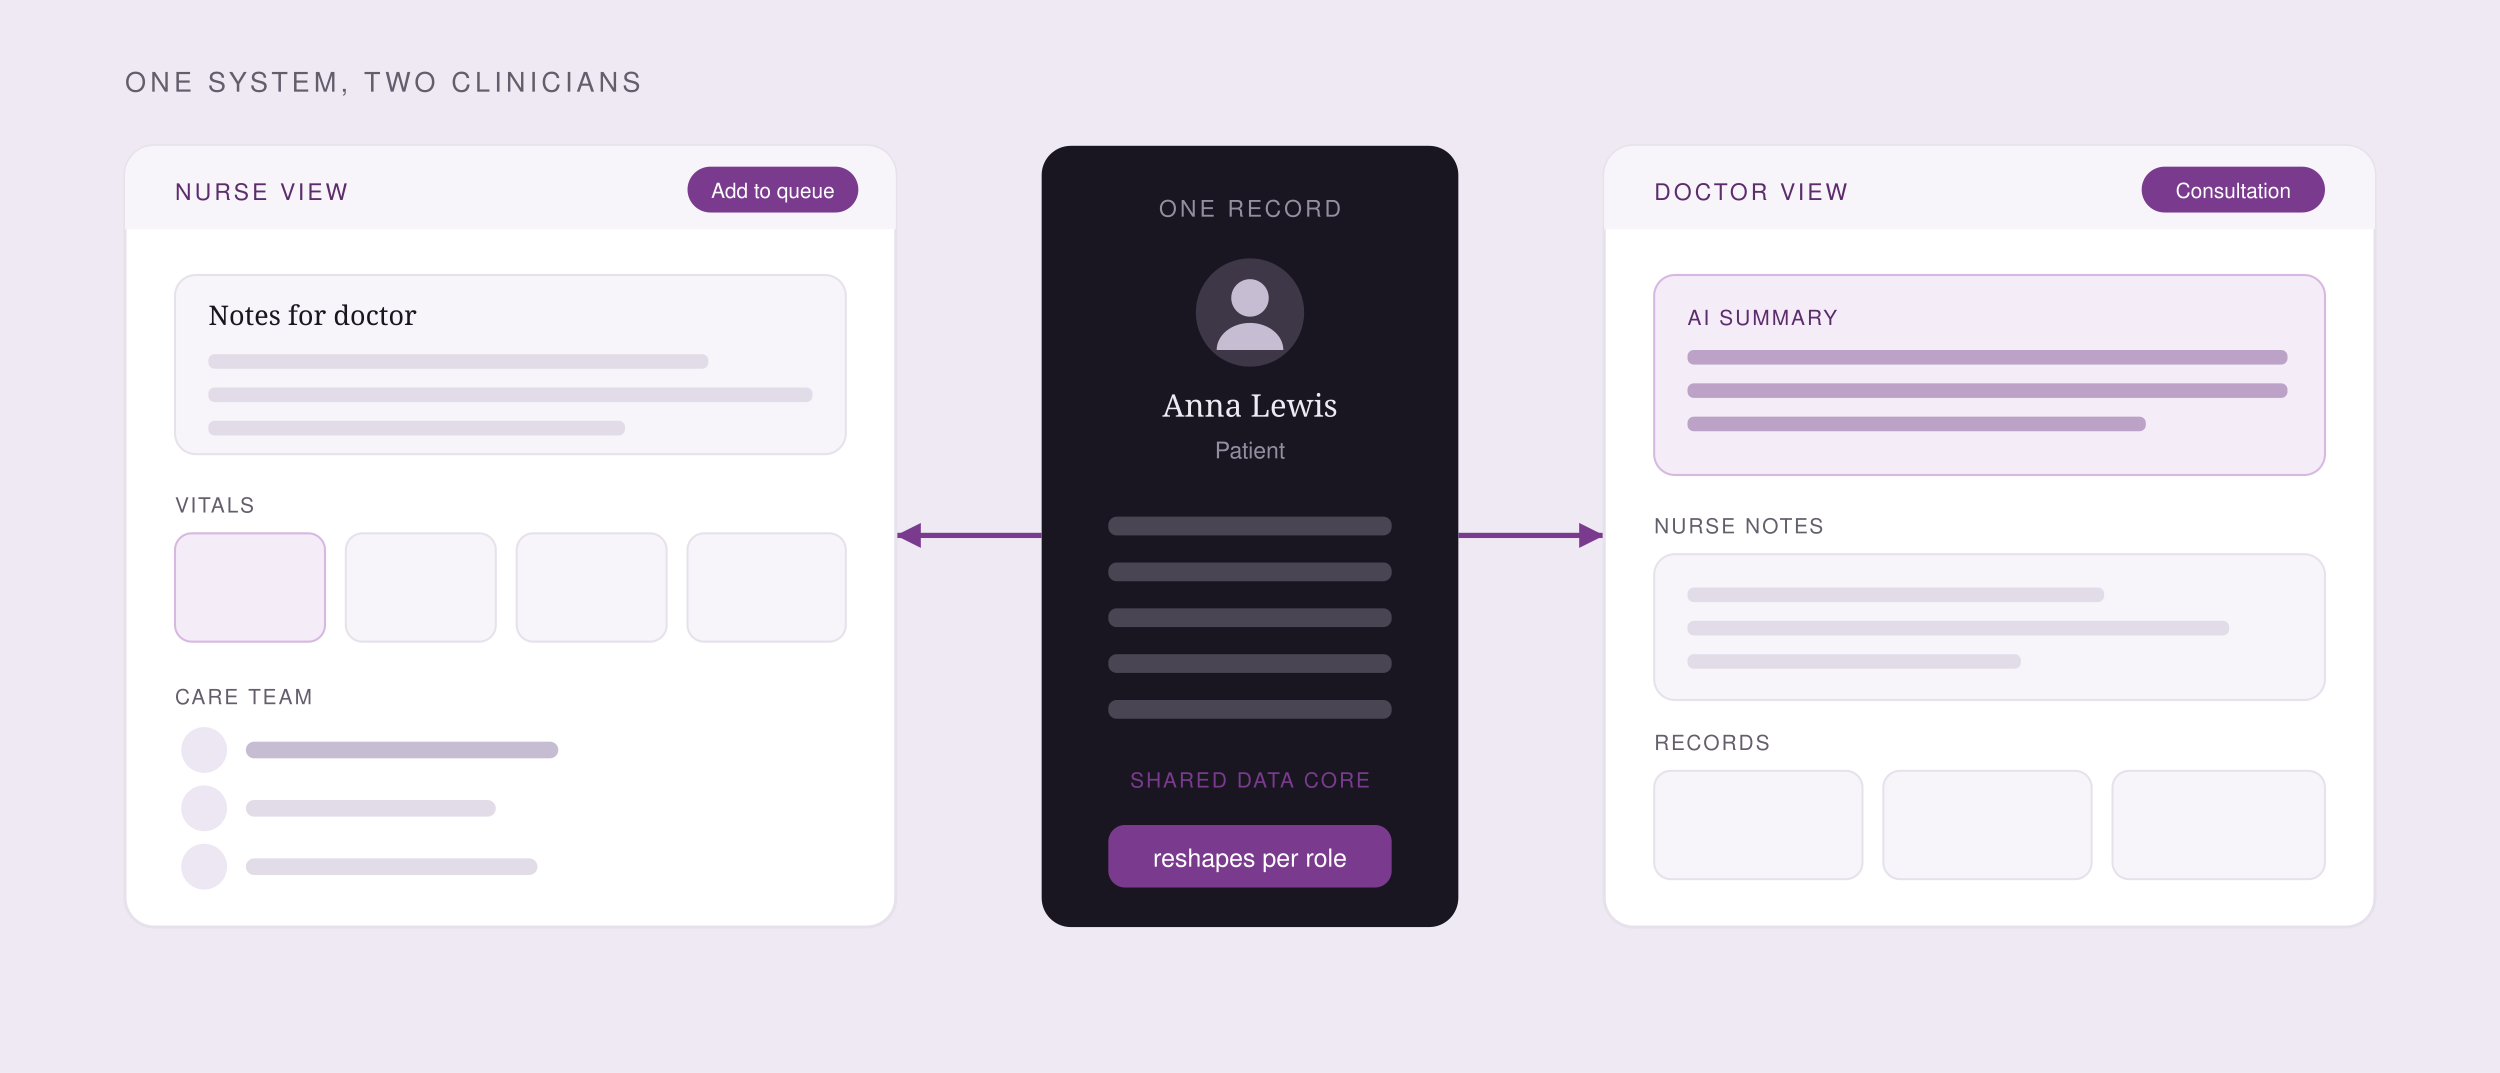
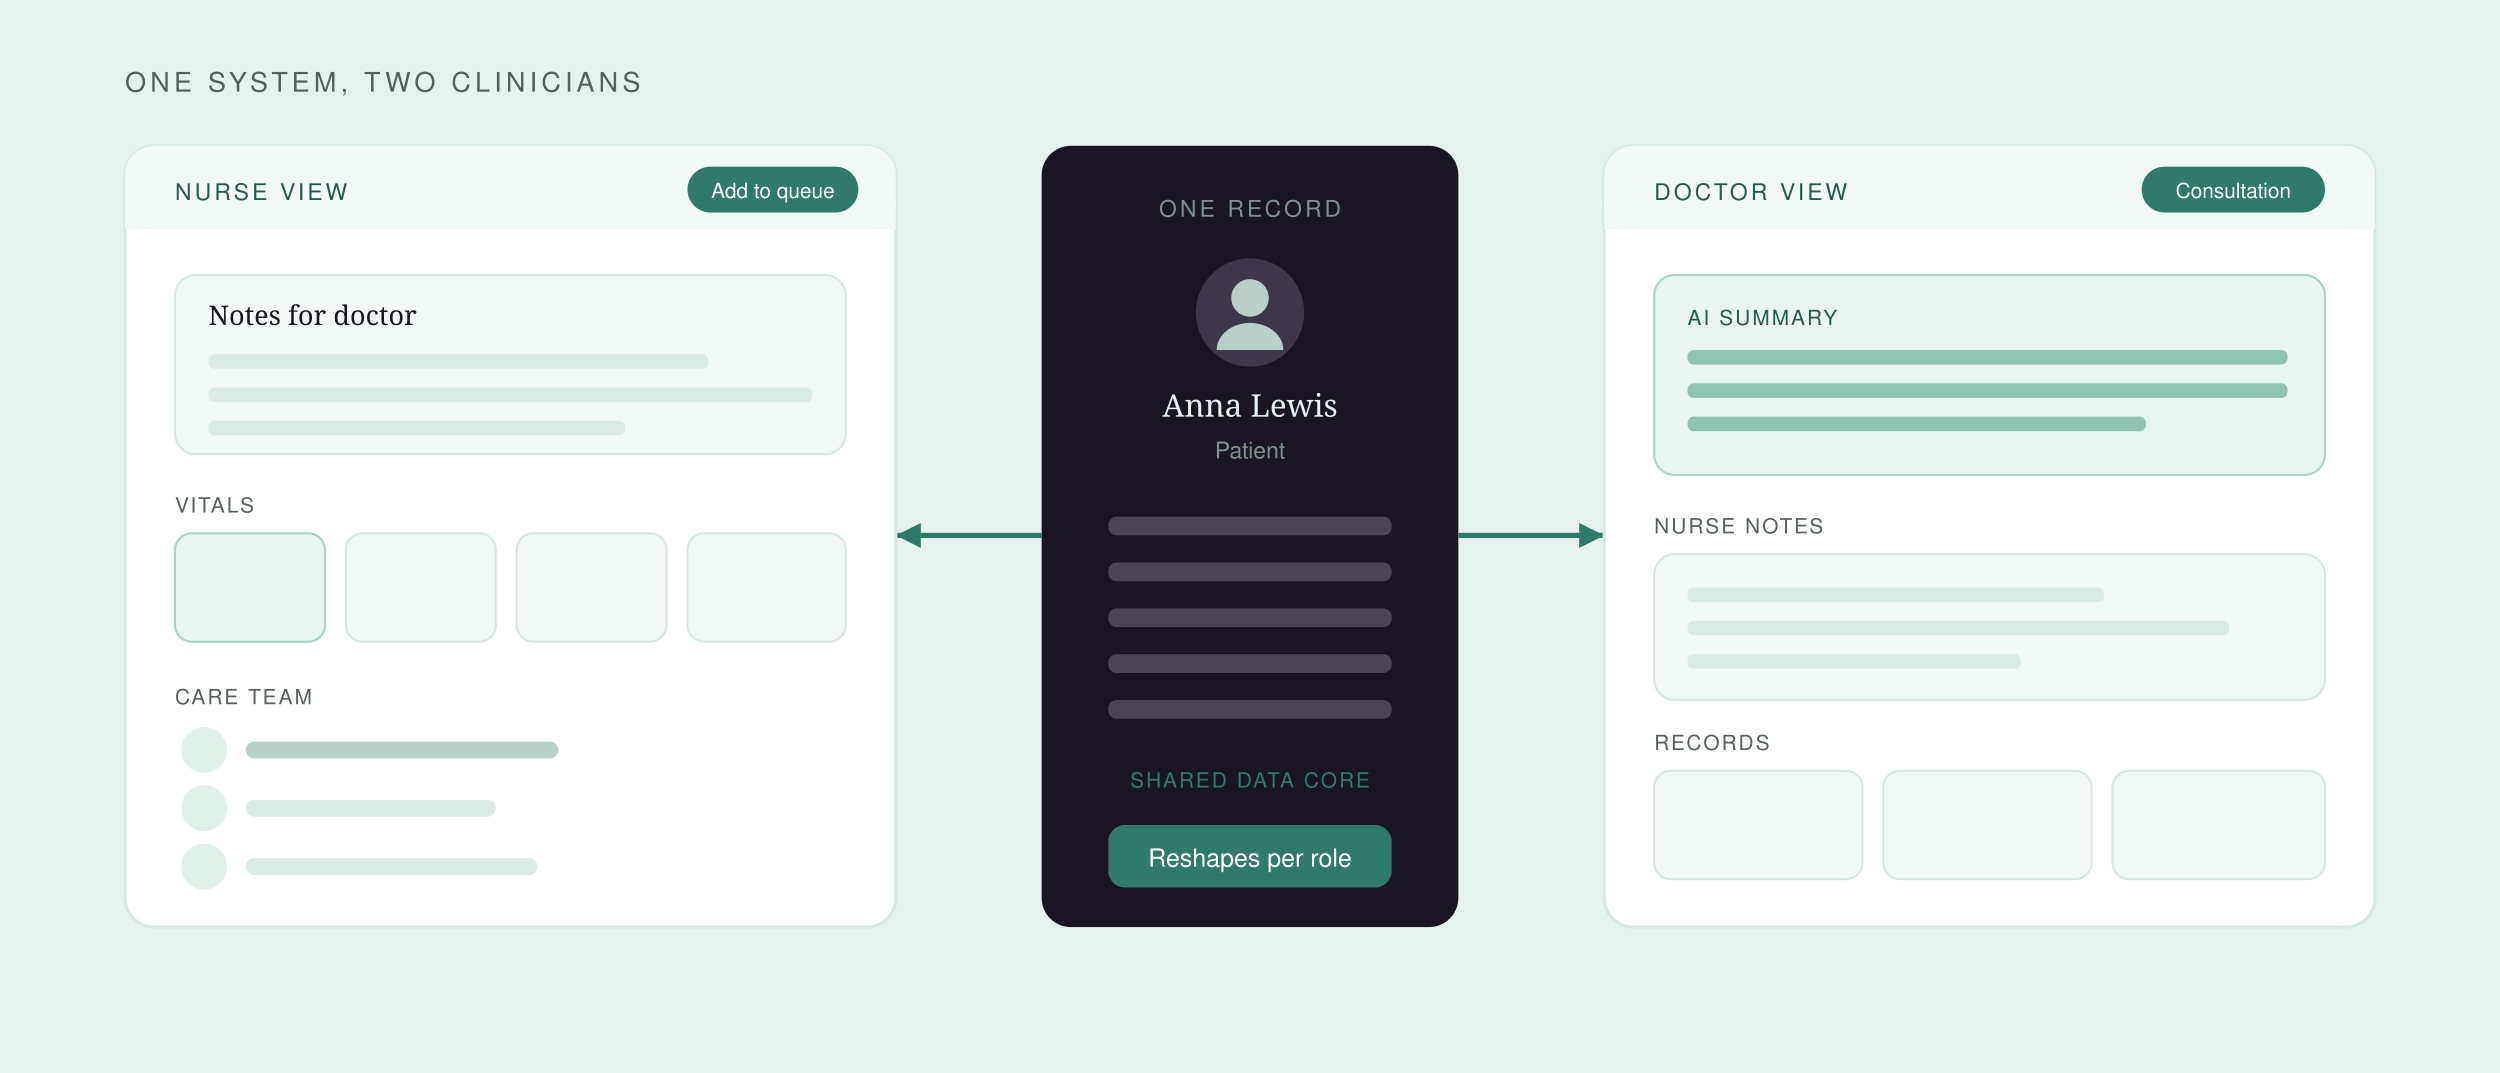
<svg xmlns="http://www.w3.org/2000/svg" width="1200" height="515" viewBox="0 0 1200 515" role="img" aria-label="Patient 360 concept: one shared patient record in the centre that reshapes into a nurse view on the left and a doctor view on the right">
-   <rect width="1200" height="515" fill="#efe9f4" />
+   <rect width="1200" height="515" fill="#e6f2ee" />
  <rect x="500" y="70" width="200" height="375" rx="14" fill="#191621" />
-   <text x="600" y="104" text-anchor="middle" font-family="Helvetica, Arial, sans-serif" font-size="11" letter-spacing="1.5" fill="#948ea0">ONE RECORD</text>
+   <text x="600" y="104" text-anchor="middle" font-family="Helvetica, Arial, sans-serif" font-size="11" letter-spacing="1.5" fill="#7f9089">ONE RECORD</text>
  <circle cx="600" cy="150" r="26" fill="#3d3747" />
-   <circle cx="600" cy="143" r="9" fill="#c7bdd3" />
-   <path d="M584 168 a16 13 0 0 1 32 0 z" fill="#c7bdd3" />
-   <text x="600" y="200" text-anchor="middle" font-family="Georgia, serif" font-size="15" fill="#efe9f4">Anna Lewis</text>
-   <text x="600" y="220" text-anchor="middle" font-family="Helvetica, Arial, sans-serif" font-size="11" fill="#948ea0">Patient</text>
+   <circle cx="600" cy="143" r="9" fill="#b8d0c8" />
+   <path d="M584 168 a16 13 0 0 1 32 0 z" fill="#b8d0c8" />
+   <text x="600" y="200" text-anchor="middle" font-family="Georgia, serif" font-size="15" fill="#e6f2ee">Anna Lewis</text>
+   <text x="600" y="220" text-anchor="middle" font-family="Helvetica, Arial, sans-serif" font-size="11" fill="#7f9089">Patient</text>
  <g>
    <rect x="532" y="248" width="136" height="9" rx="4" fill="#4a4553" />
    <rect x="532" y="270" width="136" height="9" rx="4" fill="#4a4553" />
    <rect x="532" y="292" width="136" height="9" rx="4" fill="#4a4553" />
    <rect x="532" y="314" width="136" height="9" rx="4" fill="#4a4553" />
    <rect x="532" y="336" width="136" height="9" rx="4" fill="#4a4553" />
  </g>
-   <text x="600" y="378" text-anchor="middle" font-family="Helvetica, Arial, sans-serif" font-size="10" letter-spacing="1" fill="#7a3b8f">SHARED DATA CORE</text>
-   <rect x="532" y="396" width="136" height="30" rx="8" fill="#7a3b8f" />
-   <text x="600" y="416" text-anchor="middle" font-family="Helvetica, Arial, sans-serif" font-size="12" fill="#ffffff">reshapes per role</text>
-   <line x1="500" y1="257" x2="430" y2="257" stroke="#7a3b8f" stroke-width="2.5" />
-   <path d="M430 257 l12 -6 l0 12 z" fill="#7a3b8f" />
-   <line x1="700" y1="257" x2="770" y2="257" stroke="#7a3b8f" stroke-width="2.5" />
-   <path d="M770 257 l-12 -6 l0 12 z" fill="#7a3b8f" />
-   <rect x="60" y="70" width="370" height="375" rx="14" fill="#ffffff" stroke="#e7e1ec" stroke-width="1.5" />
-   <rect x="60" y="70" width="370" height="40" rx="14" fill="#f7f4fa" />
-   <rect x="60" y="96" width="370" height="14" fill="#f7f4fa" />
-   <text x="84" y="96" font-family="Helvetica, Arial, sans-serif" font-size="11" letter-spacing="1.5" fill="#5c2c6c">NURSE VIEW</text>
-   <rect x="330" y="80" width="82" height="22" rx="11" fill="#7a3b8f" />
+   <text x="600" y="378" text-anchor="middle" font-family="Helvetica, Arial, sans-serif" font-size="10" letter-spacing="1" fill="#2f7a68">SHARED DATA CORE</text>
+   <rect x="532" y="396" width="136" height="30" rx="8" fill="#2f7a68" />
+   <text x="600" y="416" text-anchor="middle" font-family="Helvetica, Arial, sans-serif" font-size="12" fill="#ffffff">Reshapes per role</text>
+   <line x1="500" y1="257" x2="430" y2="257" stroke="#2f7a68" stroke-width="2.5" />
+   <path d="M430 257 l12 -6 l0 12 z" fill="#2f7a68" />
+   <line x1="700" y1="257" x2="770" y2="257" stroke="#2f7a68" stroke-width="2.5" />
+   <path d="M770 257 l-12 -6 l0 12 z" fill="#2f7a68" />
+   <rect x="60" y="70" width="370" height="375" rx="14" fill="#ffffff" stroke="#d7e8e3" stroke-width="1.5" />
+   <rect x="60" y="70" width="370" height="40" rx="14" fill="#f1f8f6" />
+   <rect x="60" y="96" width="370" height="14" fill="#f1f8f6" />
+   <text x="84" y="96" font-family="Helvetica, Arial, sans-serif" font-size="11" letter-spacing="1.5" fill="#225c4e">NURSE VIEW</text>
+   <rect x="330" y="80" width="82" height="22" rx="11" fill="#2f7a68" />
  <text x="371" y="95" text-anchor="middle" font-family="Helvetica, Arial, sans-serif" font-size="10" fill="#ffffff">Add to queue</text>
-   <rect x="84" y="132" width="322" height="86" rx="10" fill="#f7f4fa" stroke="#e7e1ec" />
+   <rect x="84" y="132" width="322" height="86" rx="10" fill="#f1f8f6" stroke="#d7e8e3" />
  <text x="100" y="156" font-family="Georgia, serif" font-size="13" fill="#191621">Notes for doctor</text>
-   <rect x="100" y="170" width="240" height="7" rx="3" fill="#e2dce8" />
-   <rect x="100" y="186" width="290" height="7" rx="3" fill="#e2dce8" />
-   <rect x="100" y="202" width="200" height="7" rx="3" fill="#e2dce8" />
-   <text x="84" y="246" font-family="Helvetica, Arial, sans-serif" font-size="10" letter-spacing="1" fill="#635d6c">VITALS</text>
+   <rect x="100" y="170" width="240" height="7" rx="3" fill="#dceae5" />
+   <rect x="100" y="186" width="290" height="7" rx="3" fill="#dceae5" />
+   <rect x="100" y="202" width="200" height="7" rx="3" fill="#dceae5" />
+   <text x="84" y="246" font-family="Helvetica, Arial, sans-serif" font-size="10" letter-spacing="1" fill="#55605b">VITALS</text>
  <g>
-     <rect x="84" y="256" width="72" height="52" rx="8" fill="#f4edf8" stroke="#d8b8e0" />
-     <rect x="166" y="256" width="72" height="52" rx="8" fill="#f7f4fa" stroke="#e7e1ec" />
-     <rect x="248" y="256" width="72" height="52" rx="8" fill="#f7f4fa" stroke="#e7e1ec" />
-     <rect x="330" y="256" width="76" height="52" rx="8" fill="#f7f4fa" stroke="#e7e1ec" />
+     <rect x="84" y="256" width="72" height="52" rx="8" fill="#e9f5f0" stroke="#a9d4c6" />
+     <rect x="166" y="256" width="72" height="52" rx="8" fill="#f1f8f6" stroke="#d7e8e3" />
+     <rect x="248" y="256" width="72" height="52" rx="8" fill="#f1f8f6" stroke="#d7e8e3" />
+     <rect x="330" y="256" width="76" height="52" rx="8" fill="#f1f8f6" stroke="#d7e8e3" />
  </g>
-   <text x="84" y="338" font-family="Helvetica, Arial, sans-serif" font-size="10" letter-spacing="1" fill="#635d6c">CARE TEAM</text>
-   <circle cx="98" cy="360" r="11" fill="#ece7f2" />
-   <rect x="118" y="356" width="150" height="8" rx="4" fill="#c7bdd3" />
-   <circle cx="98" cy="388" r="11" fill="#ece7f2" />
-   <rect x="118" y="384" width="120" height="8" rx="4" fill="#e2dce8" />
-   <circle cx="98" cy="416" r="11" fill="#ece7f2" />
-   <rect x="118" y="412" width="140" height="8" rx="4" fill="#e2dce8" />
-   <rect x="770" y="70" width="370" height="375" rx="14" fill="#ffffff" stroke="#e7e1ec" stroke-width="1.5" />
-   <rect x="770" y="70" width="370" height="40" rx="14" fill="#f7f4fa" />
-   <rect x="770" y="96" width="370" height="14" fill="#f7f4fa" />
-   <text x="794" y="96" font-family="Helvetica, Arial, sans-serif" font-size="11" letter-spacing="1.5" fill="#5c2c6c">DOCTOR VIEW</text>
-   <rect x="1028" y="80" width="88" height="22" rx="11" fill="#7a3b8f" />
+   <text x="84" y="338" font-family="Helvetica, Arial, sans-serif" font-size="10" letter-spacing="1" fill="#55605b">CARE TEAM</text>
+   <circle cx="98" cy="360" r="11" fill="#e2f0ea" />
+   <rect x="118" y="356" width="150" height="8" rx="4" fill="#b8d0c8" />
+   <circle cx="98" cy="388" r="11" fill="#e2f0ea" />
+   <rect x="118" y="384" width="120" height="8" rx="4" fill="#dceae5" />
+   <circle cx="98" cy="416" r="11" fill="#e2f0ea" />
+   <rect x="118" y="412" width="140" height="8" rx="4" fill="#dceae5" />
+   <rect x="770" y="70" width="370" height="375" rx="14" fill="#ffffff" stroke="#d7e8e3" stroke-width="1.5" />
+   <rect x="770" y="70" width="370" height="40" rx="14" fill="#f1f8f6" />
+   <rect x="770" y="96" width="370" height="14" fill="#f1f8f6" />
+   <text x="794" y="96" font-family="Helvetica, Arial, sans-serif" font-size="11" letter-spacing="1.5" fill="#225c4e">DOCTOR VIEW</text>
+   <rect x="1028" y="80" width="88" height="22" rx="11" fill="#2f7a68" />
  <text x="1072" y="95" text-anchor="middle" font-family="Helvetica, Arial, sans-serif" font-size="10" fill="#ffffff">Consultation</text>
-   <rect x="794" y="132" width="322" height="96" rx="10" fill="#f4edf8" stroke="#d8b8e0" />
-   <text x="810" y="156" font-family="Helvetica, Arial, sans-serif" font-size="10" letter-spacing="1" fill="#5c2c6c">AI SUMMARY</text>
-   <rect x="810" y="168" width="288" height="7" rx="3" fill="#bda2c8" />
-   <rect x="810" y="184" width="288" height="7" rx="3" fill="#bda2c8" />
-   <rect x="810" y="200" width="220" height="7" rx="3" fill="#bda2c8" />
-   <text x="794" y="256" font-family="Helvetica, Arial, sans-serif" font-size="10" letter-spacing="1" fill="#635d6c">NURSE NOTES</text>
-   <rect x="794" y="266" width="322" height="70" rx="10" fill="#f7f4fa" stroke="#e7e1ec" />
-   <rect x="810" y="282" width="200" height="7" rx="3" fill="#e2dce8" />
-   <rect x="810" y="298" width="260" height="7" rx="3" fill="#e2dce8" />
-   <rect x="810" y="314" width="160" height="7" rx="3" fill="#e2dce8" />
-   <text x="794" y="360" font-family="Helvetica, Arial, sans-serif" font-size="10" letter-spacing="1" fill="#635d6c">RECORDS</text>
+   <rect x="794" y="132" width="322" height="96" rx="10" fill="#e9f5f0" stroke="#a9d4c6" />
+   <text x="810" y="156" font-family="Helvetica, Arial, sans-serif" font-size="10" letter-spacing="1" fill="#225c4e">AI SUMMARY</text>
+   <rect x="810" y="168" width="288" height="7" rx="3" fill="#8fc4b3" />
+   <rect x="810" y="184" width="288" height="7" rx="3" fill="#8fc4b3" />
+   <rect x="810" y="200" width="220" height="7" rx="3" fill="#8fc4b3" />
+   <text x="794" y="256" font-family="Helvetica, Arial, sans-serif" font-size="10" letter-spacing="1" fill="#55605b">NURSE NOTES</text>
+   <rect x="794" y="266" width="322" height="70" rx="10" fill="#f1f8f6" stroke="#d7e8e3" />
+   <rect x="810" y="282" width="200" height="7" rx="3" fill="#dceae5" />
+   <rect x="810" y="298" width="260" height="7" rx="3" fill="#dceae5" />
+   <rect x="810" y="314" width="160" height="7" rx="3" fill="#dceae5" />
+   <text x="794" y="360" font-family="Helvetica, Arial, sans-serif" font-size="10" letter-spacing="1" fill="#55605b">RECORDS</text>
  <g>
-     <rect x="794" y="370" width="100" height="52" rx="8" fill="#f7f4fa" stroke="#e7e1ec" />
-     <rect x="904" y="370" width="100" height="52" rx="8" fill="#f7f4fa" stroke="#e7e1ec" />
-     <rect x="1014" y="370" width="102" height="52" rx="8" fill="#f7f4fa" stroke="#e7e1ec" />
+     <rect x="794" y="370" width="100" height="52" rx="8" fill="#f1f8f6" stroke="#d7e8e3" />
+     <rect x="904" y="370" width="100" height="52" rx="8" fill="#f1f8f6" stroke="#d7e8e3" />
+     <rect x="1014" y="370" width="102" height="52" rx="8" fill="#f1f8f6" stroke="#d7e8e3" />
  </g>
-   <text x="60" y="44" font-family="Helvetica, Arial, sans-serif" font-size="13" letter-spacing="2" fill="#635d6c">ONE SYSTEM, TWO CLINICIANS</text>
+   <text x="60" y="44" font-family="Helvetica, Arial, sans-serif" font-size="13" letter-spacing="2" fill="#55605b">ONE SYSTEM, TWO CLINICIANS</text>
</svg>
